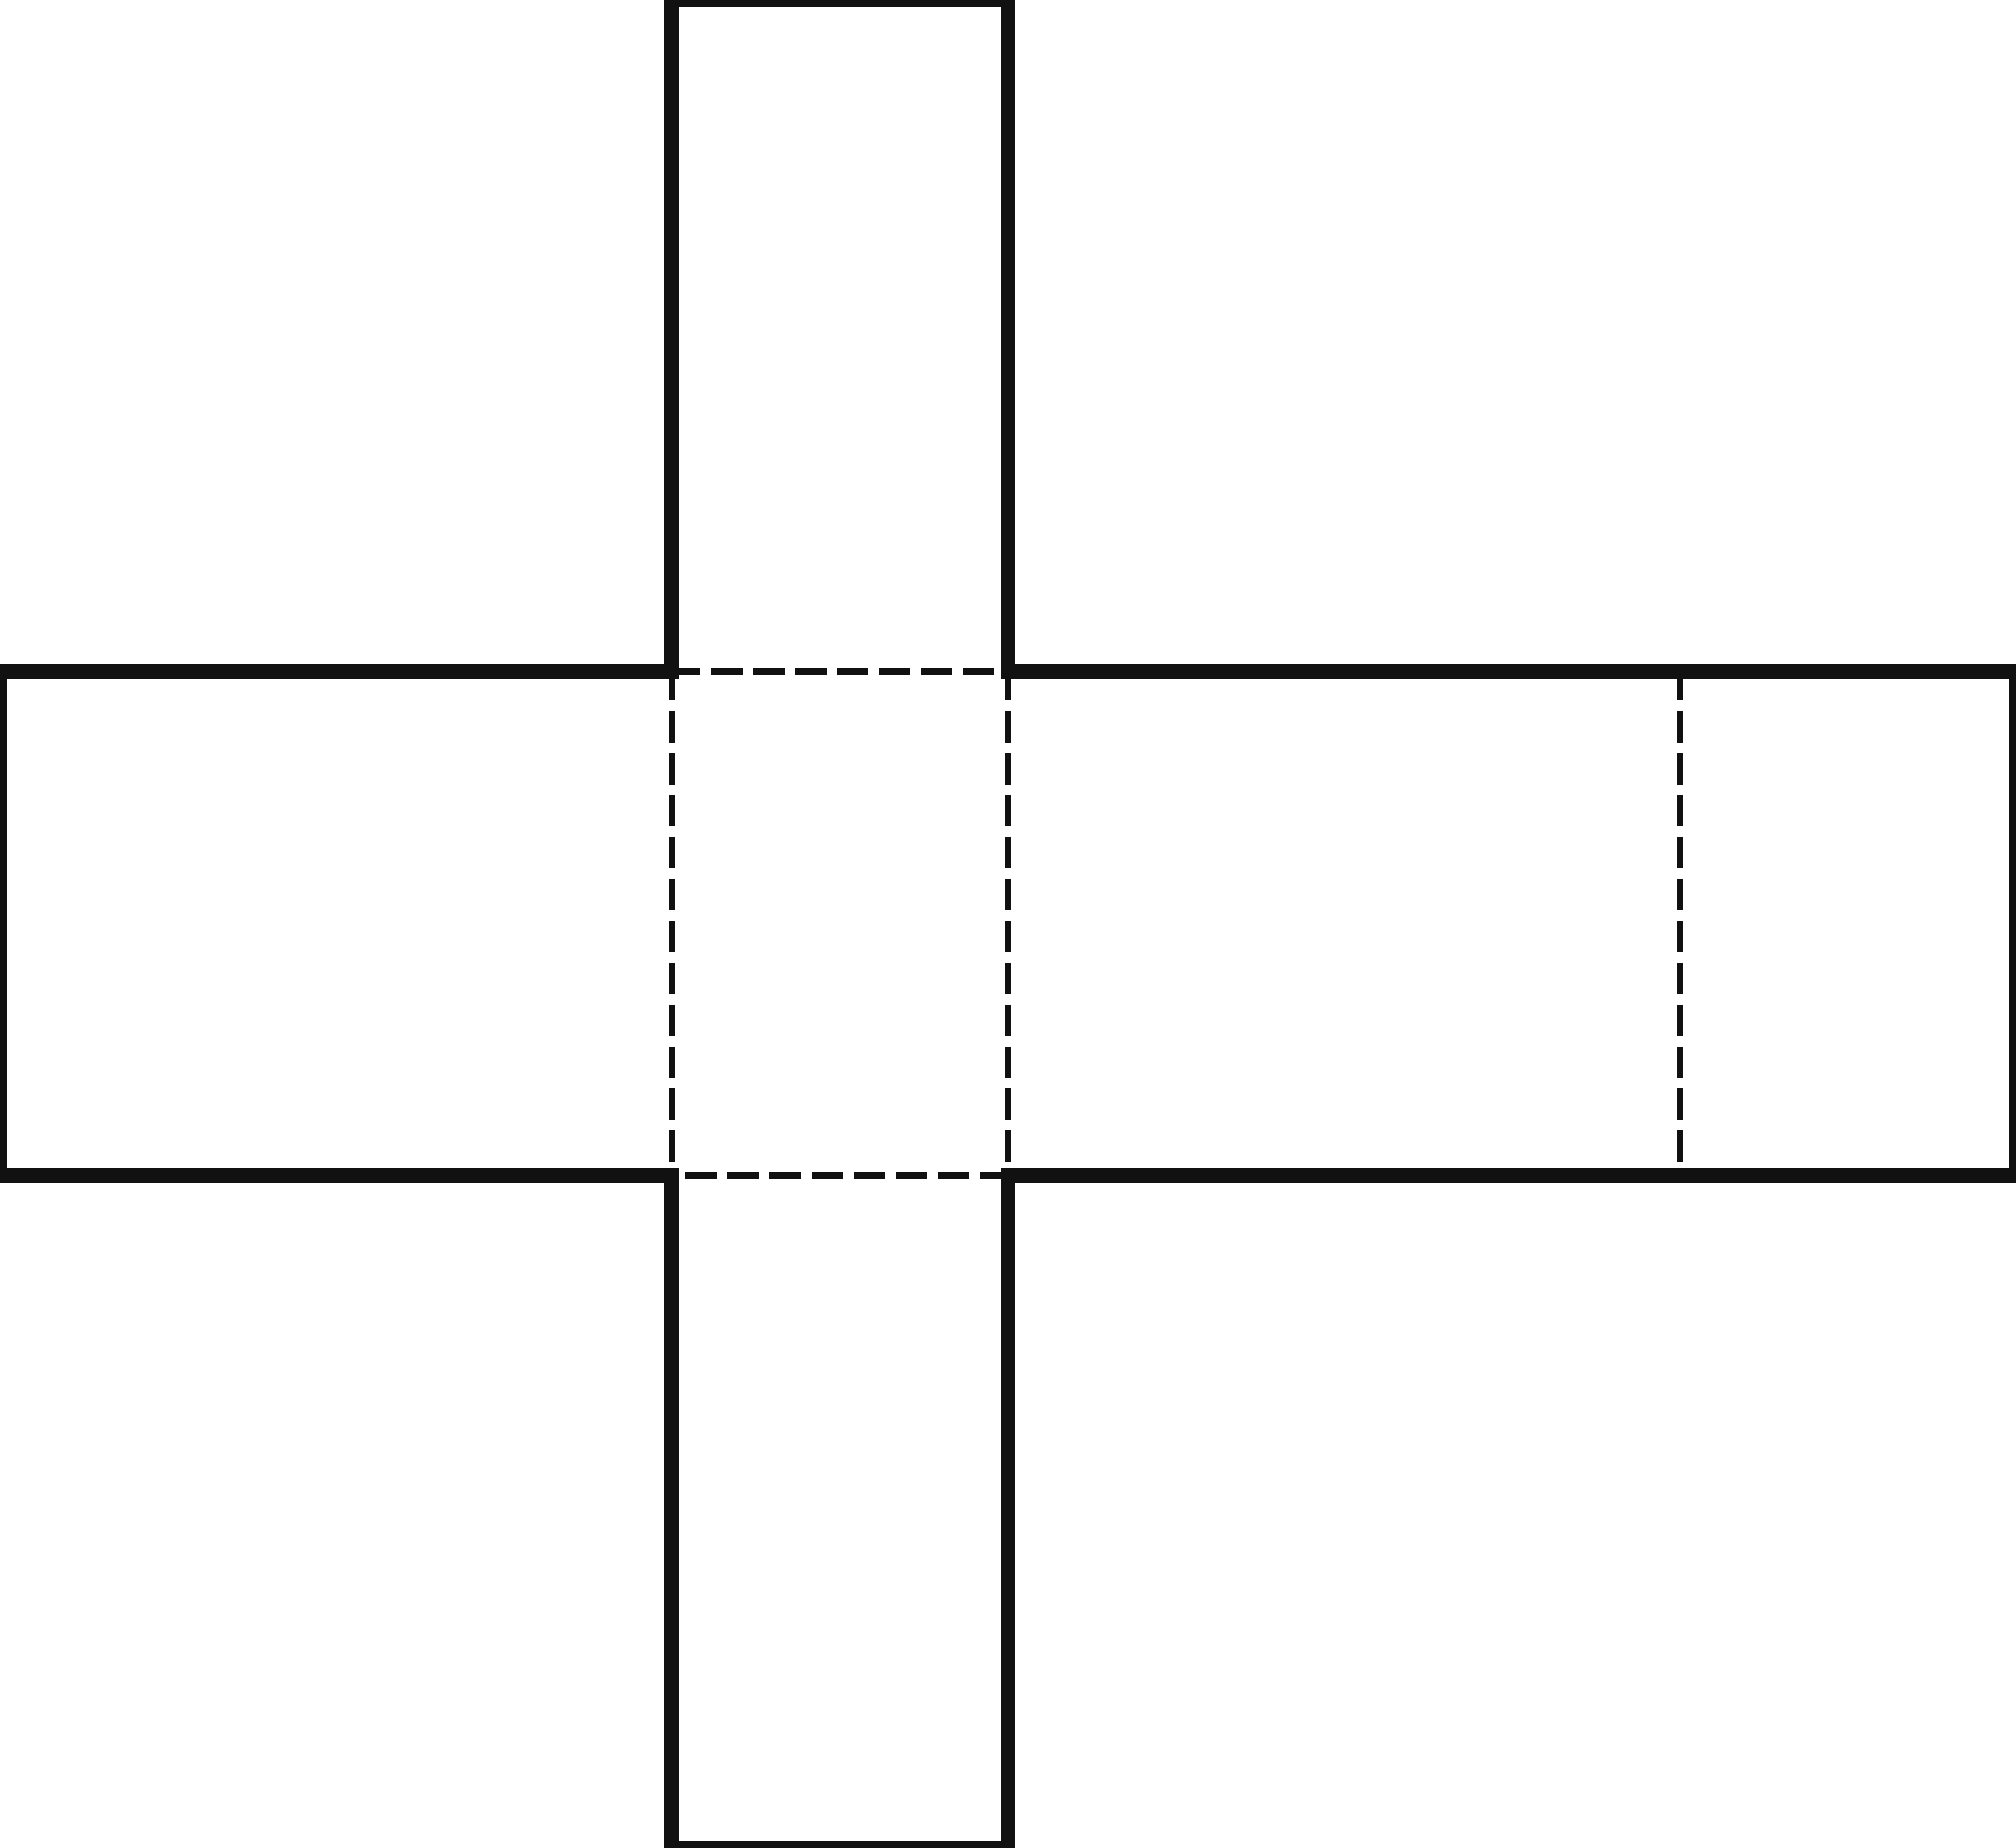
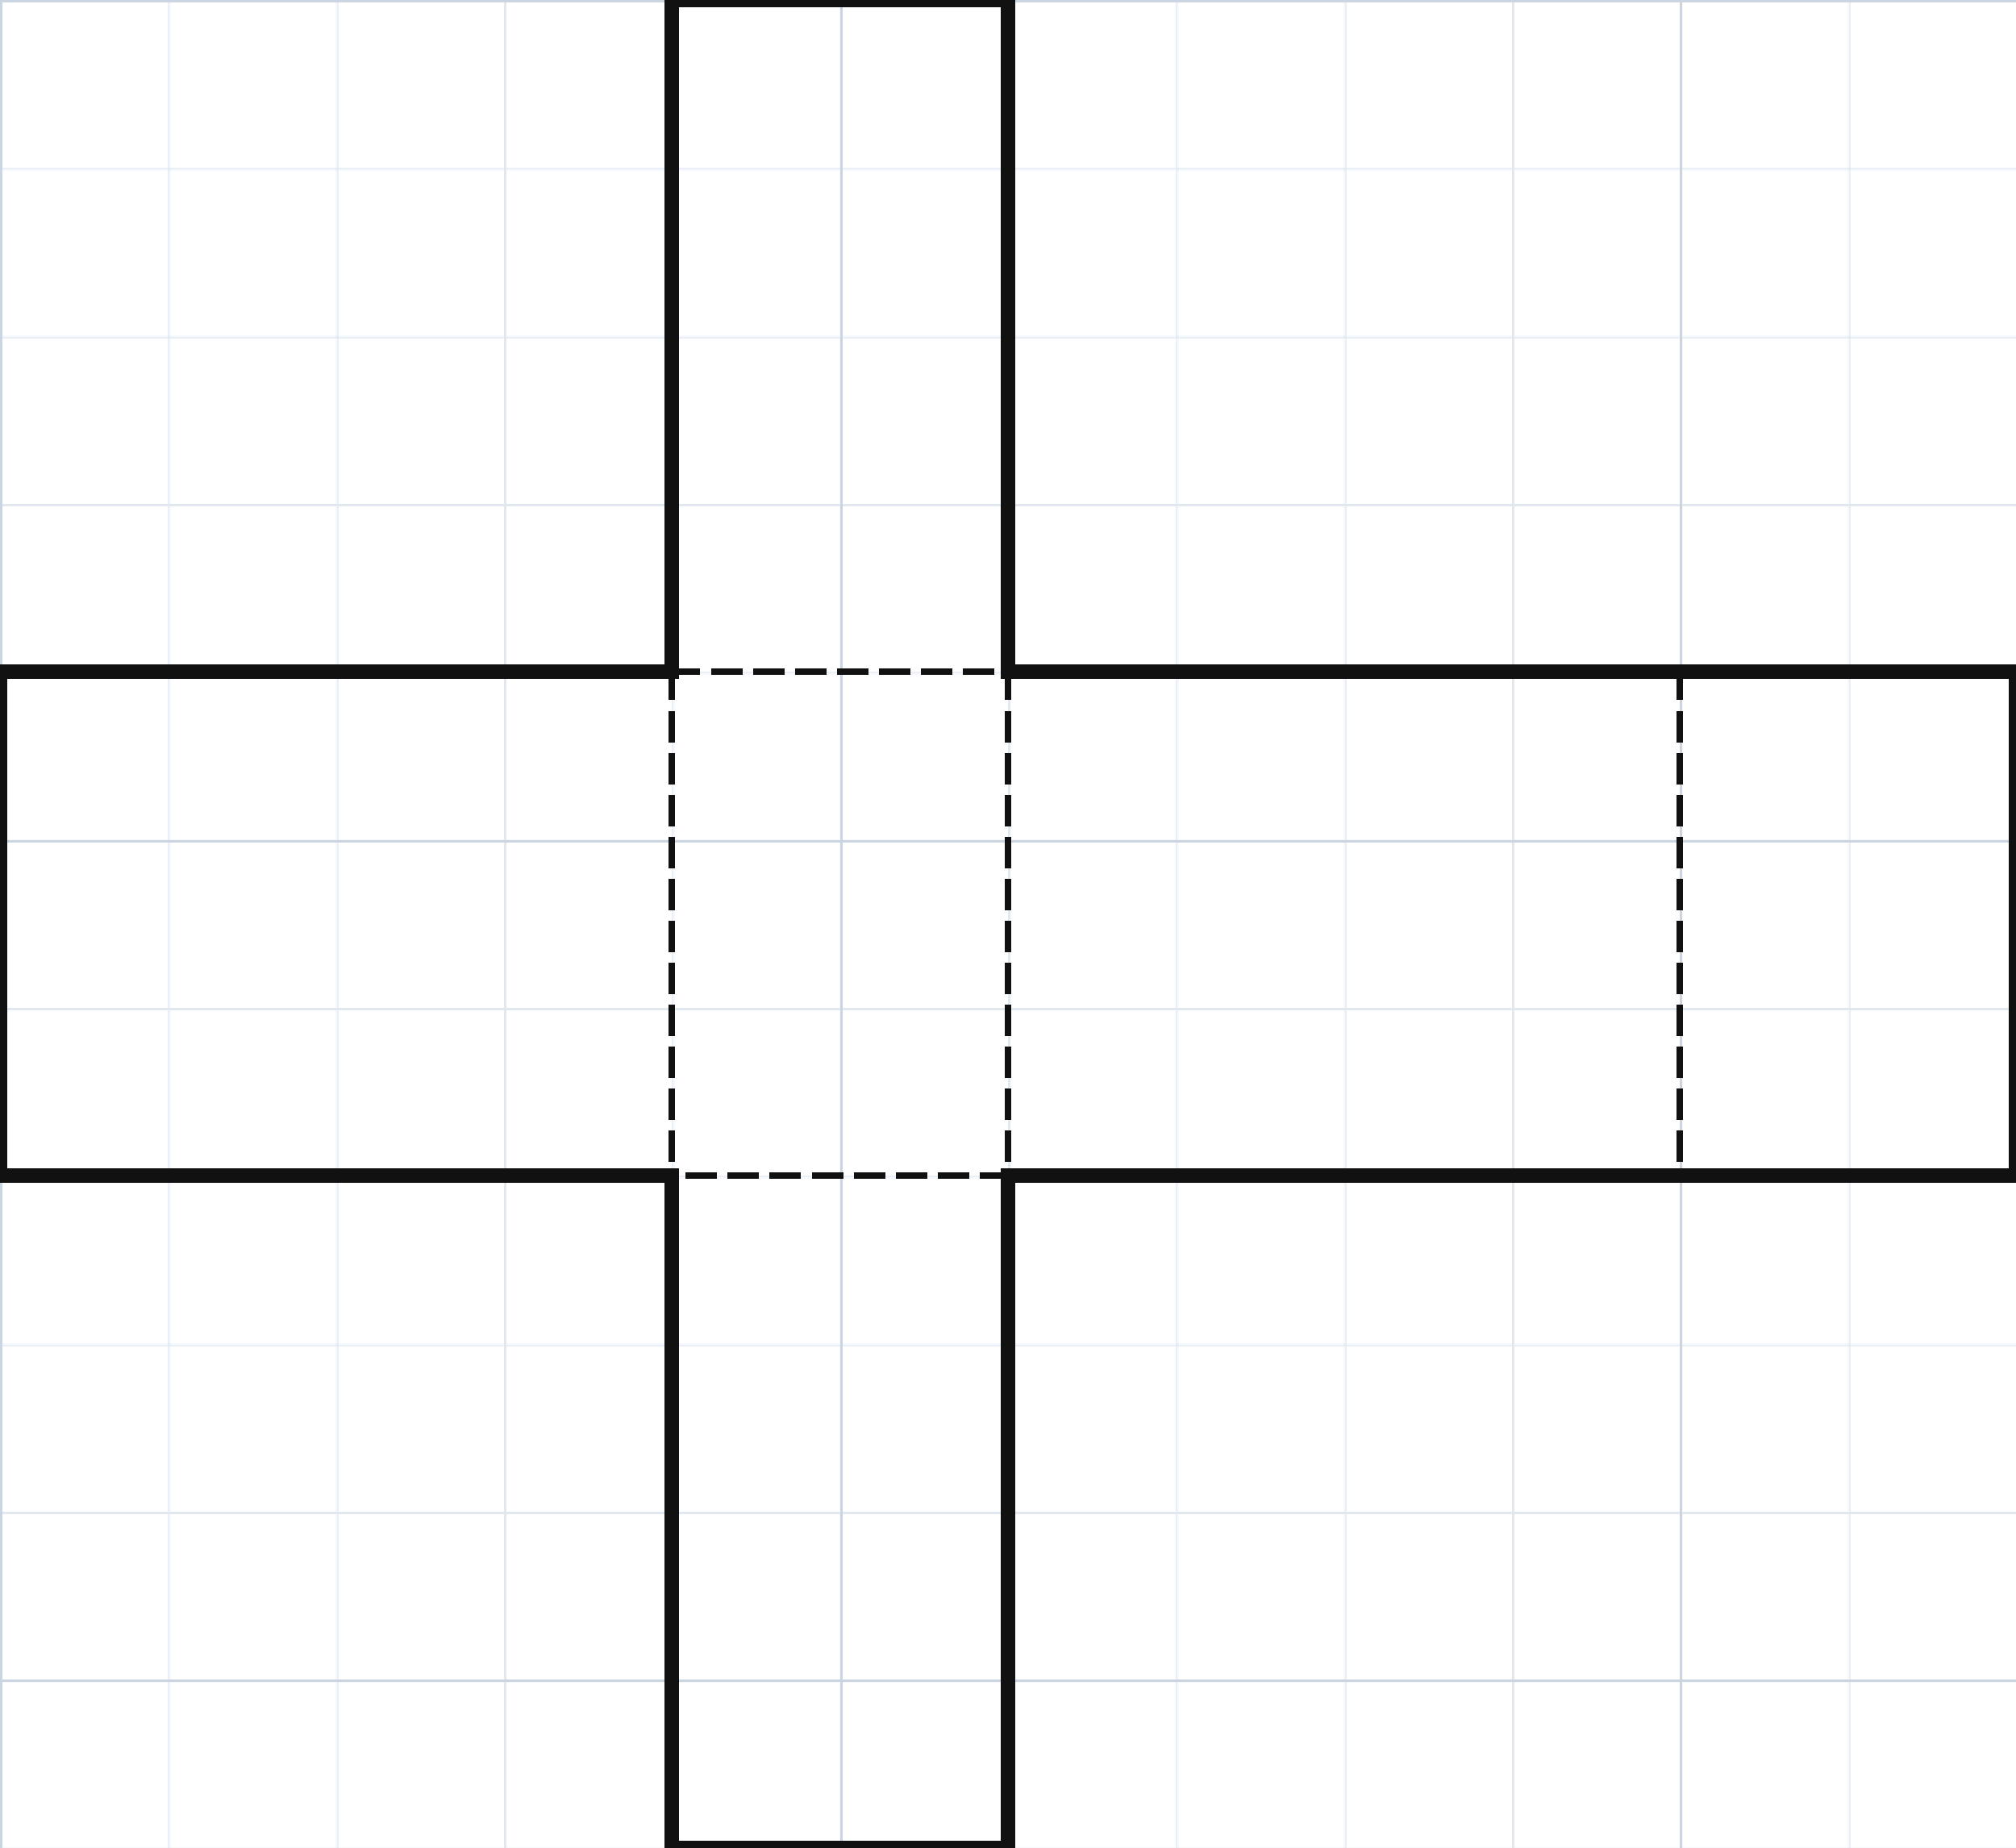
<svg xmlns="http://www.w3.org/2000/svg" width="480" height="440" viewBox="0 0 480 440" shape-rendering="crispEdges">
+   <defs>
+     <pattern id="gridMinor" width="40" height="40" patternUnits="userSpaceOnUse">
+       <path d="M 40 0 L 0 0 0 40" fill="none" stroke="#e2e8f0" stroke-width="1" />
+     </pattern>
+     <pattern id="gridMajor" width="200" height="200" patternUnits="userSpaceOnUse">
+       <path d="M 200 0 L 0 0 0 200" fill="none" stroke="#cbd5e1" stroke-width="1" />
+     </pattern>
+   </defs>
  <rect width="100%" height="100%" fill="white" />
+   <rect width="100%" height="100%" fill="url(#gridMinor)" />
+   <rect width="100%" height="100%" fill="url(#gridMajor)" />
  <line x1="0" y1="160" x2="160" y2="160" stroke="#111111" stroke-width="3.5" stroke-linecap="square" />
  <line x1="160" y1="160" x2="160" y2="280" stroke="#111111" stroke-width="1.5" stroke-linecap="square" stroke-dasharray="6 4" />
  <line x1="160" y1="280" x2="0" y2="280" stroke="#111111" stroke-width="3.5" stroke-linecap="square" />
  <line x1="0" y1="280" x2="0" y2="160" stroke="#111111" stroke-width="3.5" stroke-linecap="square" />
  <line x1="160" y1="160" x2="240" y2="160" stroke="#111111" stroke-width="1.5" stroke-linecap="square" stroke-dasharray="6 4" />
  <line x1="240" y1="160" x2="240" y2="280" stroke="#111111" stroke-width="1.5" stroke-linecap="square" stroke-dasharray="6 4" />
  <line x1="240" y1="280" x2="160" y2="280" stroke="#111111" stroke-width="1.5" stroke-linecap="square" stroke-dasharray="6 4" />
  <line x1="240" y1="160" x2="400" y2="160" stroke="#111111" stroke-width="3.5" stroke-linecap="square" />
  <line x1="400" y1="160" x2="400" y2="280" stroke="#111111" stroke-width="1.5" stroke-linecap="square" stroke-dasharray="6 4" />
  <line x1="400" y1="280" x2="240" y2="280" stroke="#111111" stroke-width="3.5" stroke-linecap="square" />
  <line x1="400" y1="160" x2="480" y2="160" stroke="#111111" stroke-width="3.5" stroke-linecap="square" />
  <line x1="480" y1="160" x2="480" y2="280" stroke="#111111" stroke-width="3.5" stroke-linecap="square" />
  <line x1="480" y1="280" x2="400" y2="280" stroke="#111111" stroke-width="3.5" stroke-linecap="square" />
  <line x1="160" y1="0" x2="240" y2="0" stroke="#111111" stroke-width="3.5" stroke-linecap="square" />
  <line x1="240" y1="0" x2="240" y2="160" stroke="#111111" stroke-width="3.5" stroke-linecap="square" />
  <line x1="160" y1="160" x2="160" y2="0" stroke="#111111" stroke-width="3.5" stroke-linecap="square" />
  <line x1="240" y1="280" x2="240" y2="440" stroke="#111111" stroke-width="3.5" stroke-linecap="square" />
  <line x1="240" y1="440" x2="160" y2="440" stroke="#111111" stroke-width="3.5" stroke-linecap="square" />
  <line x1="160" y1="440" x2="160" y2="280" stroke="#111111" stroke-width="3.5" stroke-linecap="square" />
</svg>
